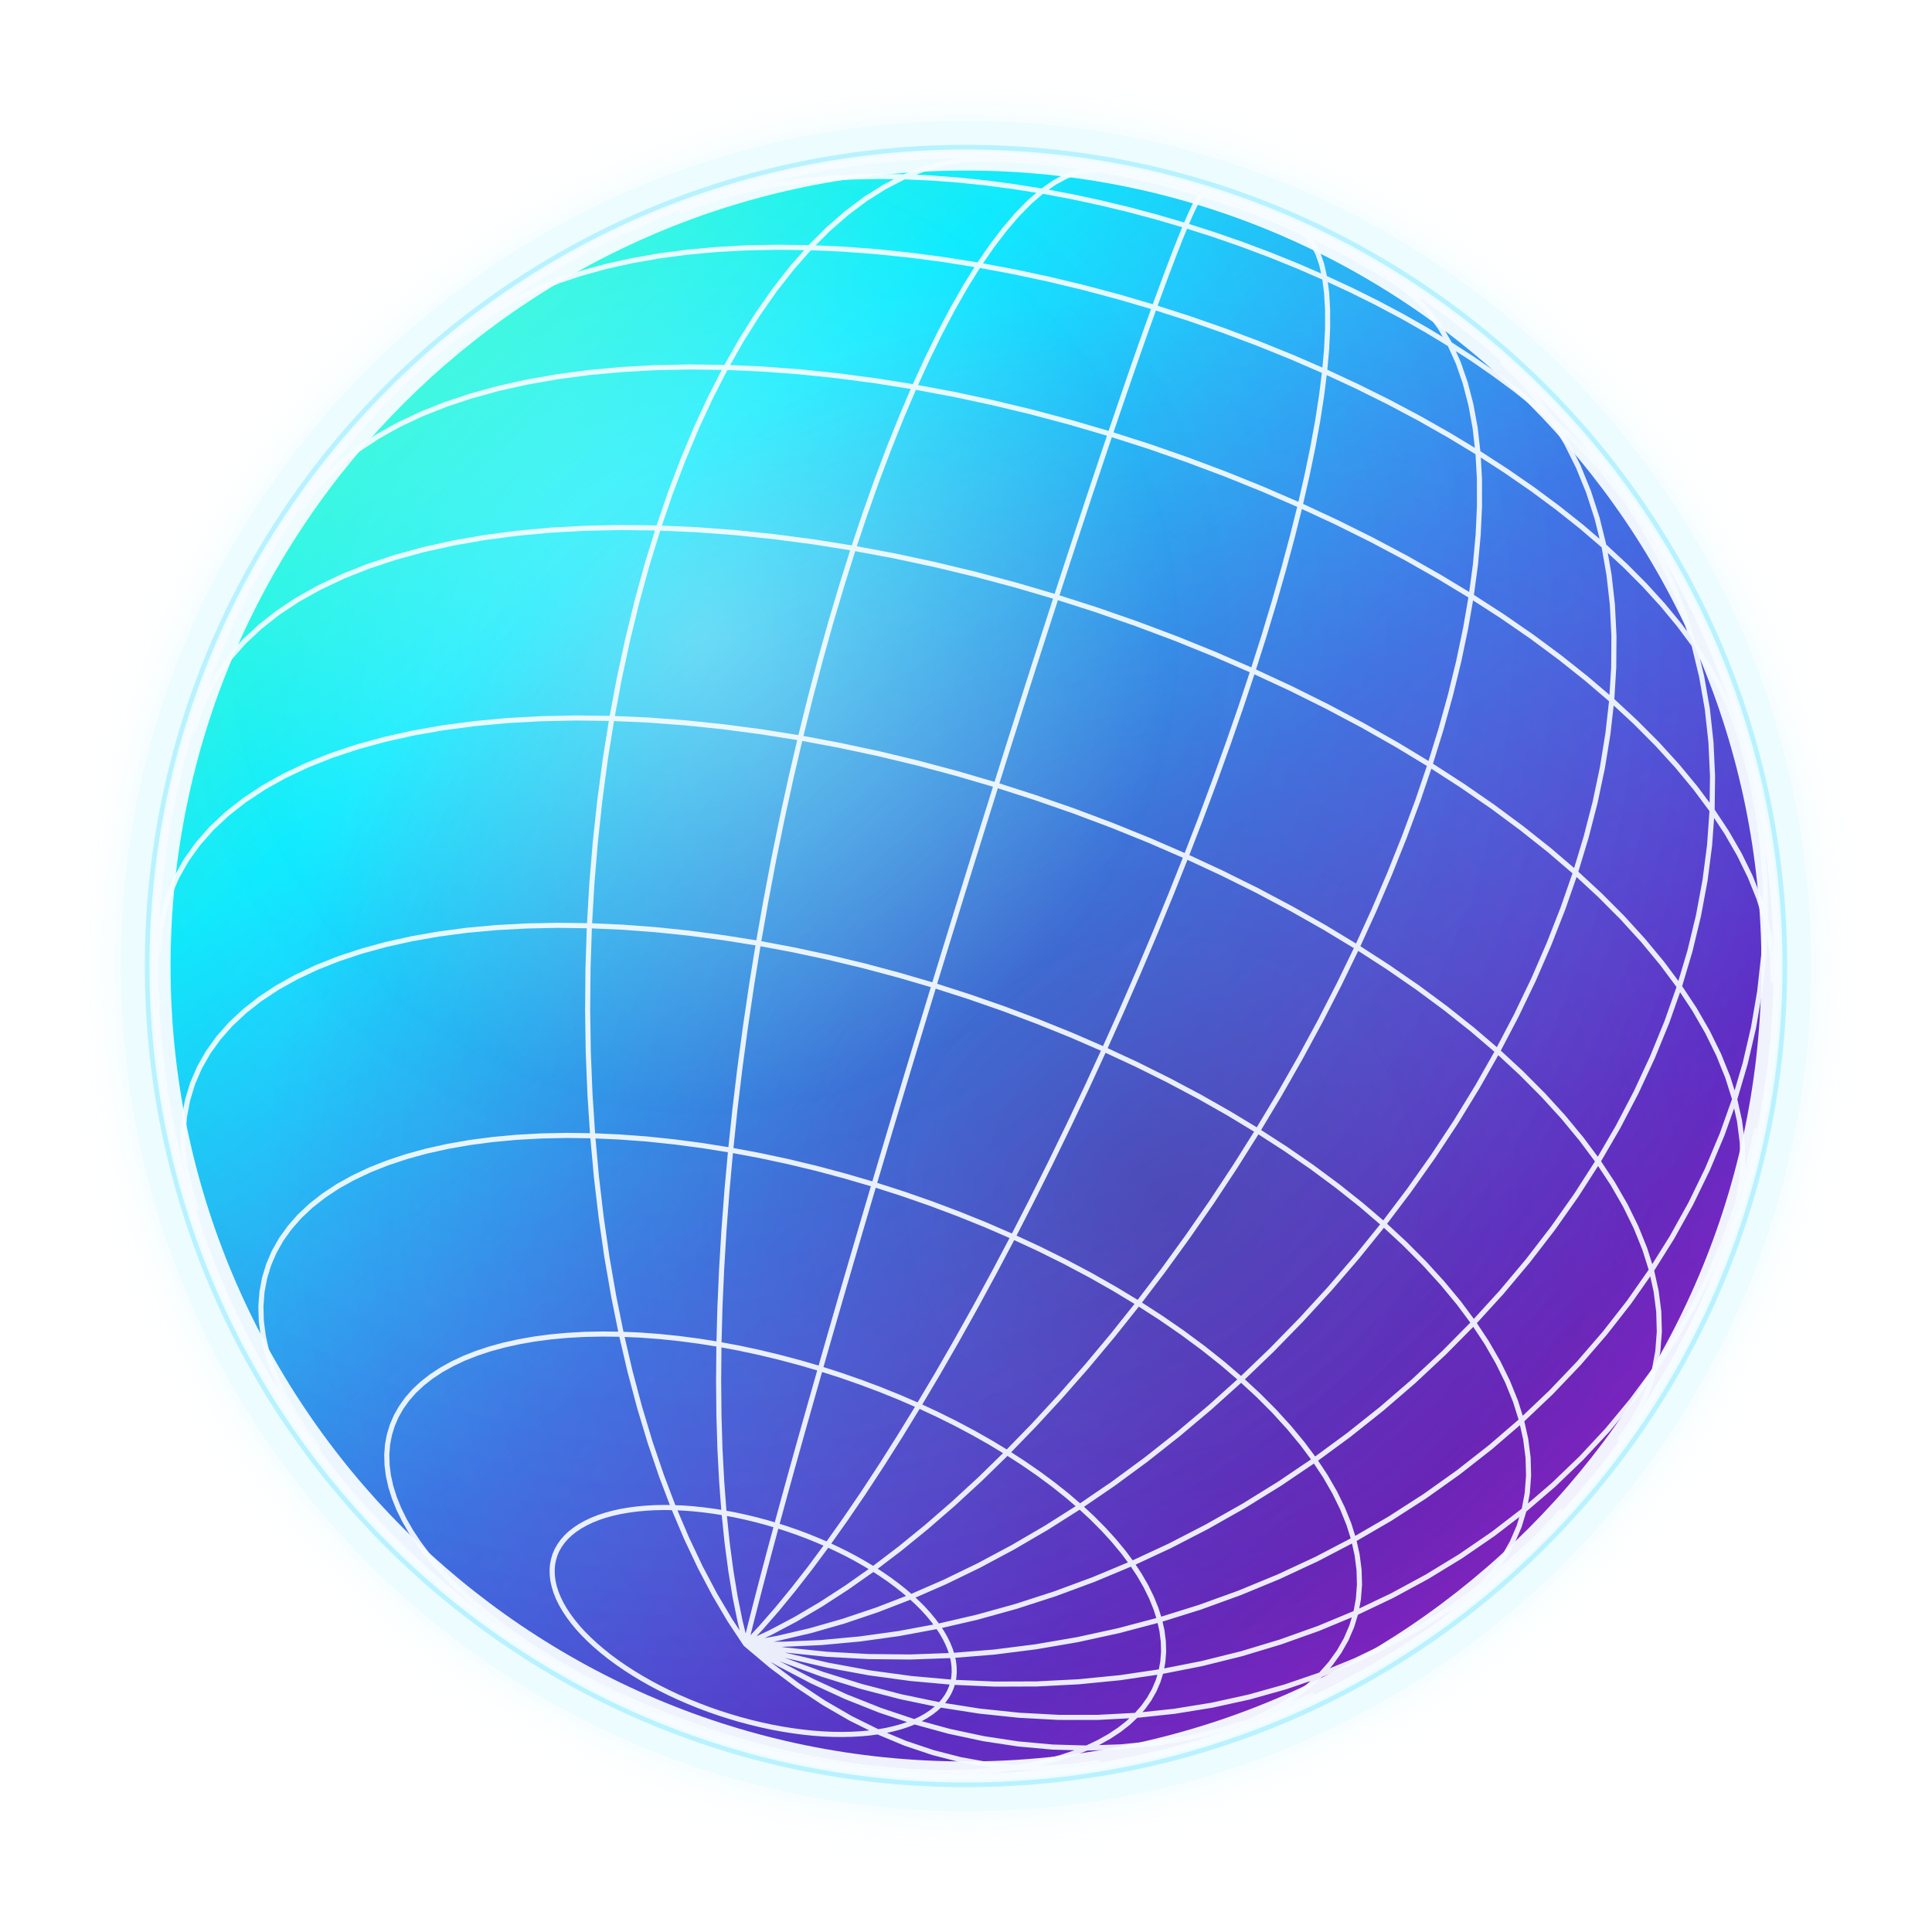
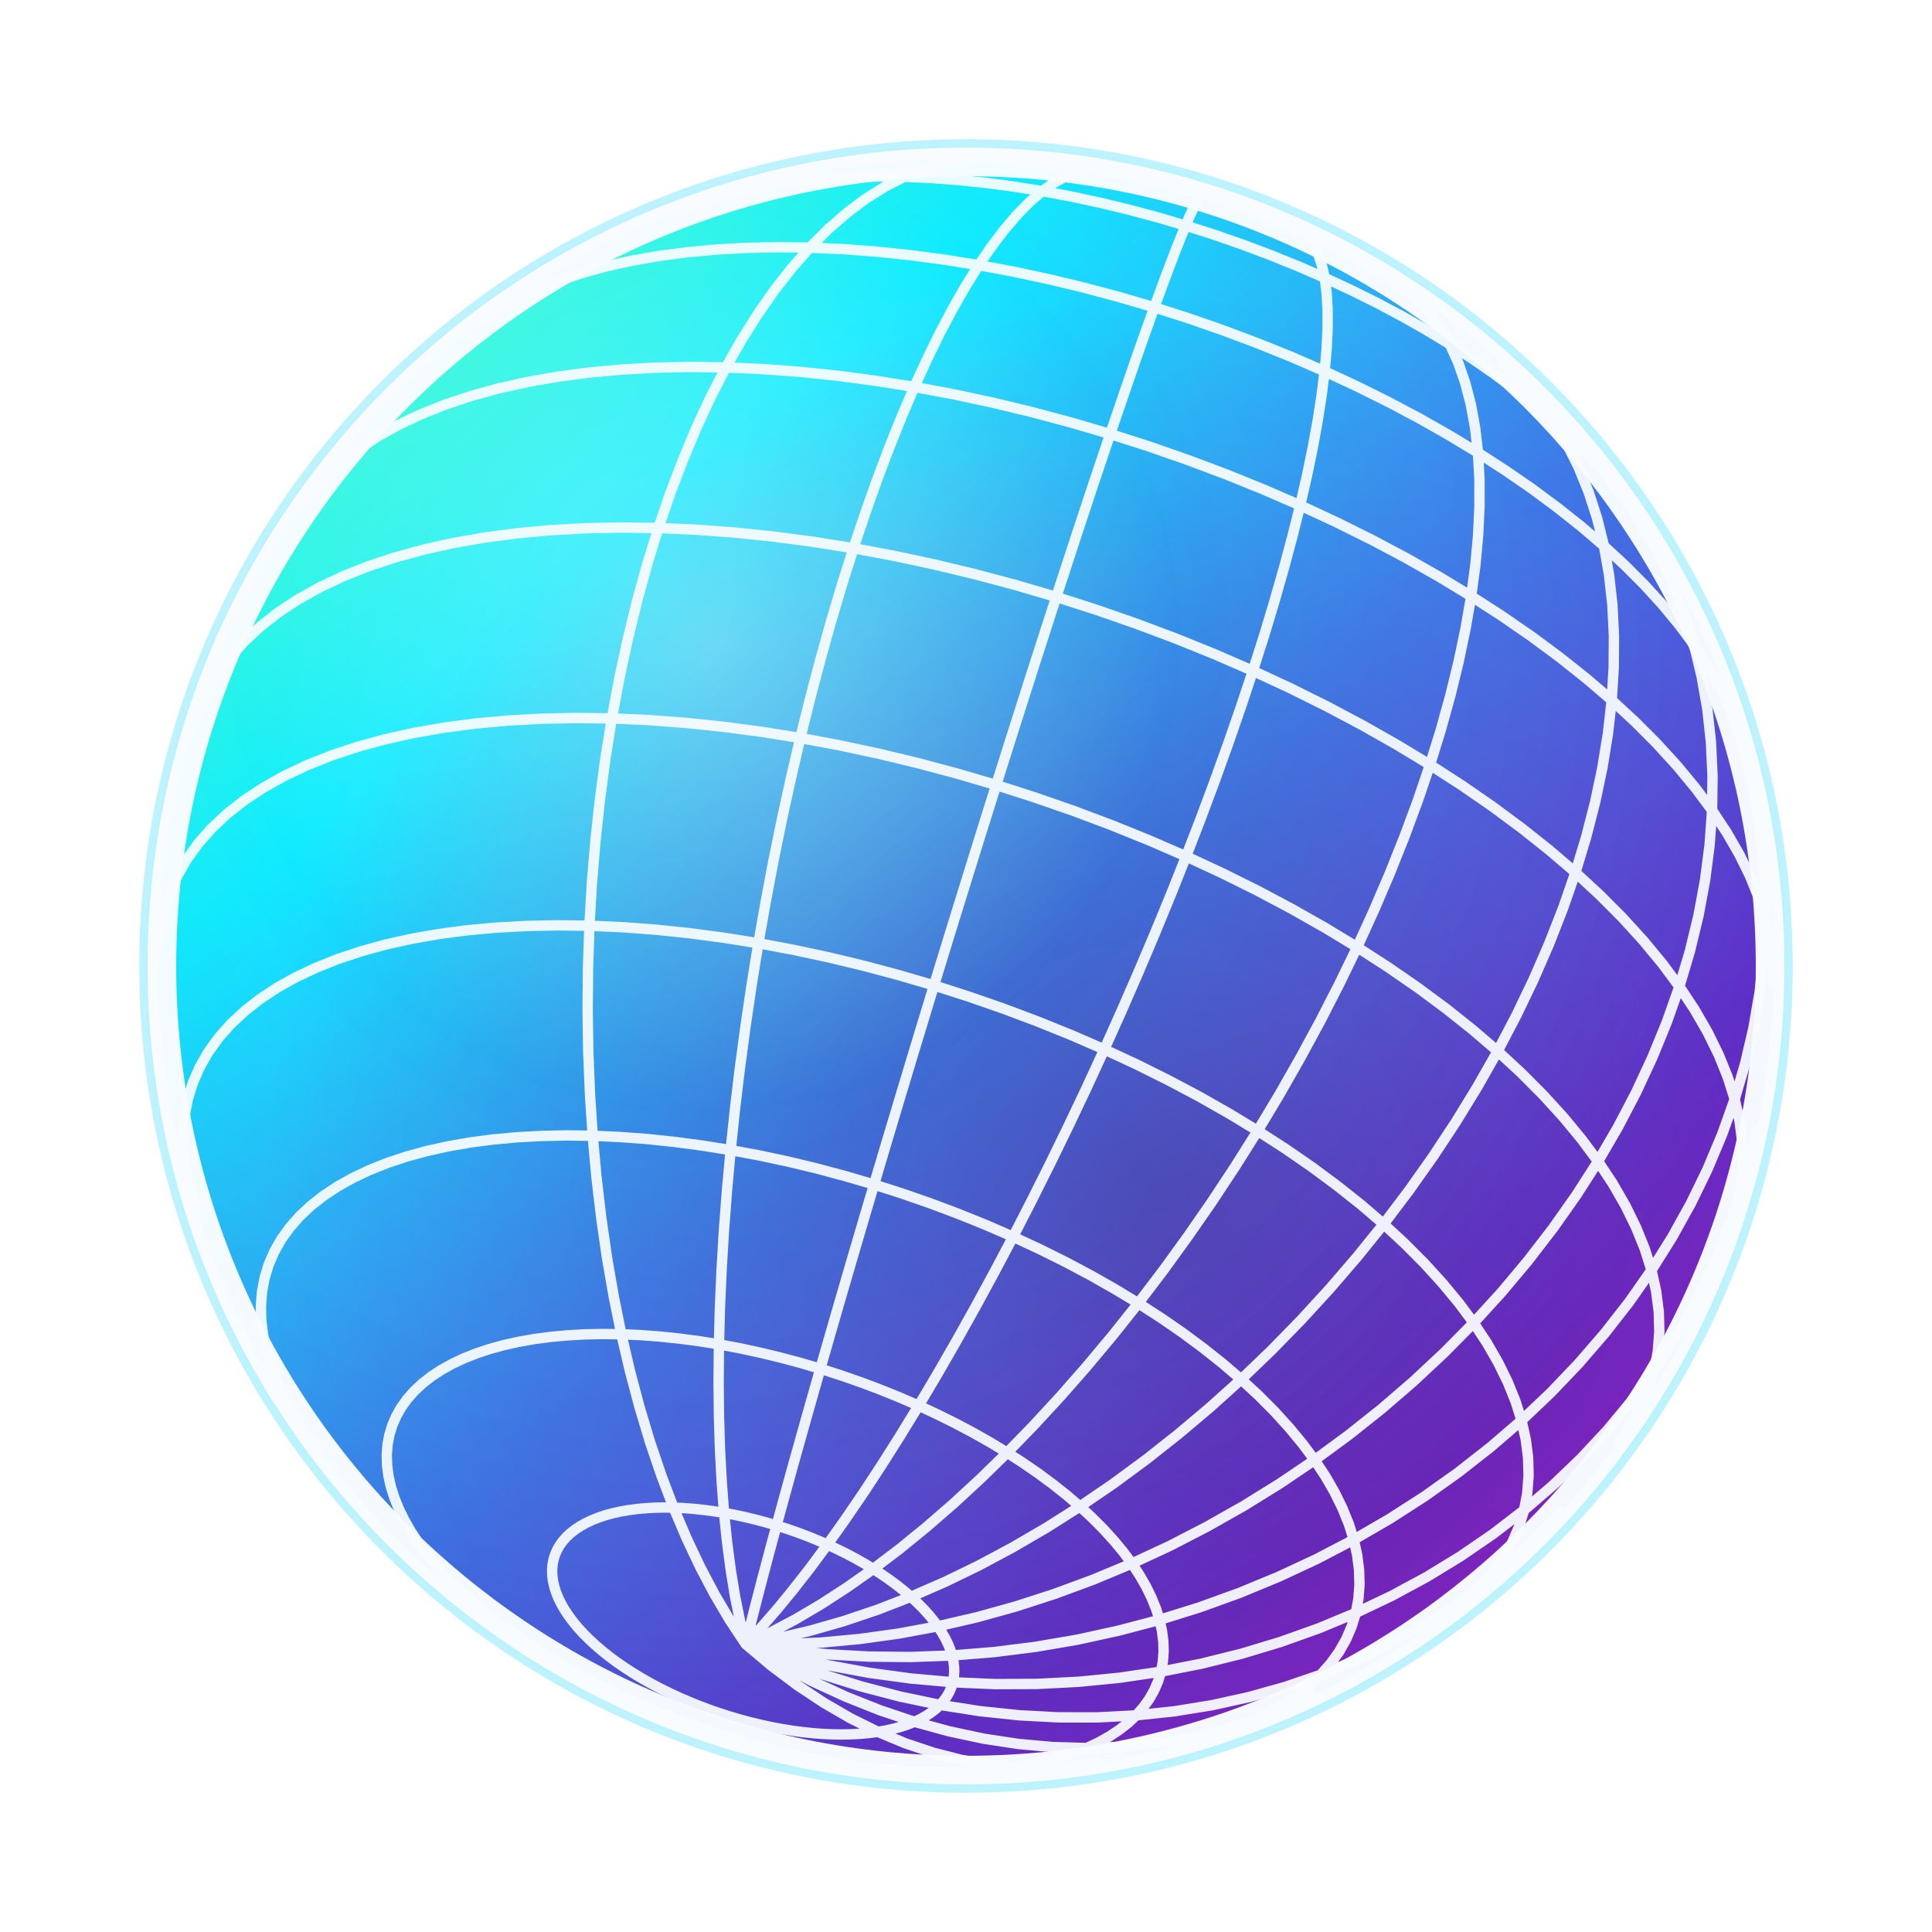
- <svg xmlns="http://www.w3.org/2000/svg" viewBox="0 0 512 512" fill="none" role="img" aria-hidden="true">
+ <svg xmlns="http://www.w3.org/2000/svg" viewBox="0 0 512 512" fill="none" role="img" aria-hidden="true" shape-rendering="geometricPrecision">
  <defs>
    <linearGradient id="porta-fill" x1="86" y1="72" x2="410" y2="430" gradientUnits="userSpaceOnUse">
      <stop offset="0" stop-color="#3DFFC8" />
      <stop offset="0.22" stop-color="#00EAFF" />
      <stop offset="0.55" stop-color="#3B7CFF" />
      <stop offset="0.82" stop-color="#7A3DFF" />
      <stop offset="1" stop-color="#BC29FF" />
    </linearGradient>
    <radialGradient id="porta-sheen" cx="34%" cy="30%" r="68%">
      <stop offset="0" stop-color="#FFFFFF" stop-opacity="0.38" />
      <stop offset="0.42" stop-color="#FFFFFF" stop-opacity="0.06" />
      <stop offset="1" stop-color="#0A0B1E" stop-opacity="0.18" />
    </radialGradient>
    <radialGradient id="porta-core" cx="62%" cy="64%" r="55%">
      <stop offset="0" stop-color="#1A0A3A" stop-opacity="0.35" />
      <stop offset="1" stop-color="#1A0A3A" stop-opacity="0" />
    </radialGradient>
-     <filter id="porta-glow" x="-20%" y="-20%" width="140%" height="140%">
-       <feGaussianBlur stdDeviation="6" result="b" />
-       <feMerge>
-         <feMergeNode in="b" />
-         <feMergeNode in="SourceGraphic" />
-       </feMerge>
-     </filter>
    <clipPath id="porta-disk">
      <circle cx="256" cy="256" r="214" />
    </clipPath>
  </defs>
-   <circle cx="256" cy="256" r="224" fill="#7BE8FF" opacity="0.14" filter="url(#porta-glow)" />
  <circle cx="256" cy="256" r="214" fill="url(#porta-fill)" />
  <circle cx="256" cy="256" r="214" fill="url(#porta-core)" />
  <circle cx="256" cy="256" r="214" fill="url(#porta-sheen)" />
-   <g clip-path="url(#porta-disk)" stroke="#F7FCFF" stroke-opacity="0.92" stroke-width="1.35" stroke-linecap="round" stroke-linejoin="round">
+   <g clip-path="url(#porta-disk)" stroke="#F7FCFF" stroke-opacity="0.94" stroke-width="2.75" stroke-linecap="round" stroke-linejoin="round">
    <path d="M 265.80 42.34 L 270.81 42.56 L 275.91 42.94 L 281.09 43.48 L 286.35 44.17 L 291.66 45.02 L 297.01 46.02 L 302.39 47.17 L 307.78 48.46 L 313.16 49.90 L 318.53 51.47 L 323.86 53.18 L 329.15 55.02 L 334.38 56.98 L 339.52 59.07 L 344.58 61.26 L 349.54 63.56 L 354.37 65.97 L 359.08 68.46 L 363.64 71.05 L 368.05 73.71 L 372.28 76.45 M 239.64 46.85 L 246.72 47.17 L 253.93 47.71 L 261.26 48.47 L 268.69 49.45 L 276.20 50.65 L 283.77 52.06 L 291.38 53.69 L 299.00 55.52 L 306.61 57.55 L 314.20 59.78 L 321.75 62.19 L 329.23 64.79 L 336.62 67.57 L 343.90 70.51 L 351.05 73.62 L 358.06 76.87 L 364.90 80.27 L 371.55 83.80 L 378.00 87.46 L 384.23 91.23 L 390.23 95.10 L 395.96 99.07 L 401.43 103.11 L 406.61 107.23 L 411.49 111.41 L 416.06 115.63 L 420.30 119.90 L 424.21 124.18 L 427.77 128.48 L 430.97 132.78 L 433.80 137.07 M 180.52 55.92 L 185.23 54.05 L 190.25 52.38 L 195.56 50.93 L 201.15 49.68 L 207.01 48.65 L 213.11 47.85 L 219.44 47.26 L 225.98 46.90 L 232.72 46.76 L 239.64 46.85 M 214.59 65.63 L 223.26 66.01 L 232.09 66.67 L 241.07 67.60 L 250.18 68.80 L 259.37 70.27 L 268.64 72.00 L 277.96 73.99 L 287.29 76.23 L 296.62 78.72 L 305.91 81.45 L 315.15 84.41 L 324.31 87.60 L 333.36 91.00 L 342.28 94.60 L 351.04 98.40 L 359.62 102.39 L 368.00 106.55 L 376.15 110.88 L 384.05 115.36 L 391.68 119.97 L 399.02 124.72 L 406.05 129.57 L 412.74 134.53 L 419.09 139.57 L 425.07 144.69 L 430.66 149.86 L 435.86 155.08 L 440.64 160.33 L 445.00 165.60 L 448.92 170.87 L 452.39 176.12 L 455.40 181.35 L 457.95 186.53 L 460.02 191.66 L 461.61 196.72 M 123.17 88.29 L 127.29 85.06 L 131.84 82.05 L 136.81 79.27 L 142.19 76.73 L 147.96 74.44 L 154.10 72.40 L 160.61 70.61 L 167.45 69.09 L 174.62 67.83 L 182.10 66.84 L 189.85 66.13 L 197.87 65.68 L 206.12 65.52 L 214.59 65.63 M 192.37 97.37 L 202.03 97.80 L 211.89 98.53 L 221.90 99.57 L 232.05 100.91 L 242.31 102.55 L 252.65 104.48 L 263.04 106.70 L 273.45 109.20 L 283.85 111.98 L 294.22 115.02 L 304.53 118.32 L 314.74 121.88 L 324.84 125.67 L 334.78 129.69 L 344.56 133.93 L 354.13 138.38 L 363.47 143.02 L 372.56 147.84 L 381.37 152.84 L 389.88 157.99 L 398.07 163.28 L 405.91 168.69 L 413.37 174.22 L 420.45 179.85 L 427.12 185.55 L 433.36 191.33 L 439.16 197.15 L 444.49 203.00 L 449.35 208.88 L 453.72 214.75 L 457.59 220.61 L 460.95 226.44 L 463.79 232.23 L 466.10 237.95 L 467.88 243.59 L 469.12 249.14 L 469.81 254.58 L 469.96 259.90 M 79.64 134.84 L 82.72 130.56 L 86.31 126.49 L 90.40 122.65 L 94.99 119.05 L 100.07 115.69 L 105.61 112.59 L 111.61 109.76 L 118.05 107.20 L 124.90 104.92 L 132.15 102.93 L 139.79 101.23 L 147.79 99.83 L 156.12 98.73 L 164.77 97.93 L 173.71 97.43 L 182.92 97.25 L 192.37 97.37 M 174.48 139.93 L 184.48 140.37 L 194.68 141.13 L 205.05 142.21 L 215.56 143.59 L 226.18 145.29 L 236.89 147.29 L 247.64 149.59 L 258.42 152.18 L 269.19 155.05 L 279.92 158.20 L 290.59 161.62 L 301.17 165.30 L 311.62 169.22 L 321.92 173.39 L 332.03 177.78 L 341.94 182.38 L 351.62 187.19 L 361.03 192.18 L 370.15 197.35 L 378.96 202.68 L 387.44 208.16 L 395.55 213.76 L 403.28 219.49 L 410.61 225.31 L 417.51 231.22 L 423.97 237.20 L 429.97 243.22 L 435.49 249.28 L 440.53 255.37 L 445.05 261.45 L 449.06 267.51 L 452.54 273.55 L 455.48 279.54 L 457.87 285.46 L 459.71 291.30 L 460.99 297.05 L 461.71 302.68 L 461.87 308.19 L 461.46 313.55 L 460.49 318.75 L 458.95 323.79 M 51.51 193.25 L 53.05 188.21 L 55.14 183.37 L 57.77 178.72 L 60.96 174.28 L 64.67 170.07 L 68.92 166.10 L 73.67 162.37 L 78.92 158.89 L 84.66 155.69 L 90.87 152.75 L 97.53 150.10 L 104.63 147.75 L 112.14 145.68 L 120.05 143.92 L 128.32 142.47 L 136.95 141.33 L 145.91 140.50 L 155.16 139.99 L 164.69 139.80 L 174.48 139.93 M 162.14 190.39 L 171.81 190.82 L 181.66 191.56 L 191.68 192.60 L 201.83 193.94 L 212.09 195.57 L 222.43 197.51 L 232.81 199.72 L 243.22 202.22 L 253.63 205.00 L 264.00 208.04 L 274.30 211.35 L 284.52 214.90 L 294.61 218.69 L 304.56 222.71 L 314.33 226.95 L 323.90 231.40 L 333.25 236.04 L 342.34 240.87 L 351.15 245.86 L 359.66 251.01 L 367.84 256.30 L 375.68 261.71 L 383.15 267.24 L 390.23 272.87 L 396.89 278.57 L 403.14 284.35 L 408.93 290.17 L 414.27 296.02 L 419.13 301.90 L 423.50 307.77 L 427.37 313.63 L 430.73 319.46 L 433.57 325.25 L 435.88 330.97 L 437.66 336.61 L 438.89 342.16 L 439.59 347.60 L 439.74 352.92 L 439.34 358.10 L 438.41 363.13 L 436.93 367.99 L 434.91 372.67 L 432.36 377.16 L 429.28 381.44 M 42.04 252.10 L 42.43 246.92 L 43.37 241.89 L 44.85 237.03 L 46.87 232.35 L 49.42 227.86 L 52.49 223.58 L 56.08 219.51 L 60.18 215.67 L 64.77 212.07 L 69.85 208.71 L 75.39 205.61 L 81.39 202.78 L 87.82 200.22 L 94.68 197.94 L 101.93 195.95 L 109.57 194.25 L 117.56 192.85 L 125.90 191.75 L 134.54 190.95 L 143.49 190.46 L 152.69 190.27 L 162.14 190.39 M 156.20 245.33 L 164.87 245.71 L 173.70 246.37 L 182.68 247.30 L 191.79 248.51 L 200.98 249.97 L 210.25 251.71 L 219.57 253.70 L 228.90 255.94 L 238.23 258.43 L 247.52 261.15 L 256.76 264.12 L 265.92 267.30 L 274.97 270.70 L 283.89 274.30 L 292.65 278.11 L 301.23 282.09 L 309.61 286.26 L 317.76 290.58 L 325.66 295.06 L 333.29 299.68 L 340.63 304.42 L 347.66 309.27 L 354.35 314.23 L 360.70 319.27 L 366.68 324.39 L 372.27 329.57 L 377.47 334.79 L 382.25 340.04 L 386.61 345.30 L 390.53 350.57 L 394.00 355.82 L 397.01 361.05 L 399.56 366.24 L 401.63 371.37 L 403.22 376.43 L 404.33 381.40 L 404.96 386.28 L 405.09 391.05 L 404.74 395.69 L 403.90 400.20 L 402.57 404.56 L 400.76 408.75 L 398.47 412.78 L 395.72 416.62 L 392.50 420.27 L 388.83 423.71 L 384.71 426.94 M 51.98 320.34 L 50.39 315.28 L 49.28 310.30 L 48.65 305.42 L 48.52 300.66 L 48.87 296.01 L 49.72 291.50 L 51.04 287.15 L 52.85 282.95 L 55.14 278.92 L 57.89 275.08 L 61.11 271.43 L 64.79 267.99 L 68.90 264.76 L 73.45 261.75 L 78.42 258.98 L 83.80 256.44 L 89.57 254.14 L 95.72 252.10 L 102.22 250.31 L 109.07 248.79 L 116.23 247.53 L 123.71 246.54 L 131.46 245.83 L 139.48 245.39 L 147.73 245.22 L 156.20 245.33 M 157.07 300.99 L 164.14 301.31 L 171.36 301.84 L 178.69 302.61 L 186.12 303.59 L 193.63 304.79 L 201.20 306.20 L 208.80 307.82 L 216.42 309.65 L 224.04 311.69 L 231.63 313.91 L 239.17 316.33 L 246.65 318.93 L 254.04 321.71 L 261.32 324.65 L 268.48 327.76 L 275.48 331.01 L 282.32 334.41 L 288.98 337.94 L 295.43 341.60 L 301.66 345.37 L 307.65 349.24 L 313.39 353.20 L 318.86 357.25 L 324.04 361.37 L 328.92 365.55 L 333.49 369.77 L 337.73 374.03 L 341.63 378.32 L 345.19 382.62 L 348.39 386.92 L 351.23 391.21 L 353.69 395.48 L 355.76 399.71 L 357.46 403.90 L 358.76 408.03 L 359.66 412.10 L 360.17 416.08 L 360.28 419.97 L 359.99 423.76 L 359.31 427.44 L 358.22 431.00 L 356.75 434.43 L 354.88 437.72 L 352.63 440.85 L 350.00 443.83 L 347.00 446.64 L 343.64 449.28 L 339.92 451.73 L 335.87 454.00 L 331.48 456.08 L 326.77 457.95 L 321.75 459.62 M 84.23 383.52 L 81.03 379.22 L 78.20 374.93 L 75.74 370.66 L 73.66 366.42 L 71.97 362.24 L 70.67 358.11 L 69.76 354.04 L 69.25 350.06 L 69.14 346.17 L 69.43 342.37 L 70.12 338.69 L 71.20 335.14 L 72.68 331.71 L 74.55 328.42 L 76.80 325.29 L 79.42 322.31 L 82.42 319.50 L 85.79 316.86 L 89.50 314.40 L 93.56 312.14 L 97.95 310.06 L 102.66 308.19 L 107.68 306.52 L 112.99 305.06 L 118.58 303.82 L 124.43 302.79 L 130.53 301.99 L 136.86 301.40 L 143.41 301.04 L 150.15 300.90 L 157.07 300.99 M 164.67 353.59 L 169.67 353.81 L 174.78 354.19 L 179.96 354.73 L 185.22 355.42 L 190.53 356.27 L 195.88 357.27 L 201.25 358.42 L 206.64 359.72 L 212.03 361.15 L 217.40 362.73 L 222.73 364.44 L 228.02 366.28 L 233.24 368.24 L 238.39 370.32 L 243.45 372.51 L 248.40 374.82 L 253.24 377.22 L 257.95 379.72 L 262.51 382.30 L 266.91 384.97 L 271.15 387.71 L 275.21 390.51 L 279.07 393.37 L 282.74 396.28 L 286.19 399.24 L 289.42 402.22 L 292.42 405.24 L 295.18 408.27 L 297.70 411.31 L 299.96 414.35 L 301.96 417.38 L 303.70 420.40 L 305.17 423.40 L 306.37 426.36 L 307.29 429.28 L 307.93 432.15 L 308.29 434.97 L 308.37 437.72 L 308.16 440.40 L 307.68 443.00 L 306.91 445.52 L 305.87 447.94 L 304.55 450.27 L 302.96 452.49 L 301.10 454.59 L 298.98 456.58 L 296.60 458.44 L 293.97 460.18 L 291.10 461.78 L 288.00 463.25 L 284.67 464.58 L 281.12 465.75 L 277.36 466.79 L 273.41 467.67 L 269.27 468.39 L 264.96 468.96 L 260.48 469.38 L 255.85 469.63 L 251.09 469.73 L 246.20 469.66 L 241.19 469.44 L 236.09 469.06 L 230.91 468.52 L 225.65 467.83 L 220.34 466.98 L 214.99 465.98 L 209.61 464.83 L 204.22 463.54 L 198.84 462.10 L 193.47 460.53 L 188.14 458.82 L 182.85 456.98 L 177.62 455.02 L 172.48 452.93 L 167.42 450.74 L 162.46 448.44 L 157.63 446.03 L 152.92 443.54 L 148.36 440.95 L 143.95 438.29 L 139.72 435.55 L 135.66 432.74 L 131.79 429.88 L 128.13 426.97 L 124.68 424.02 L 121.45 421.03 L 118.45 418.02 L 115.69 414.98 L 113.17 411.94 L 110.91 408.90 L 108.90 405.87 L 107.16 402.85 L 105.69 399.86 L 104.50 396.90 L 103.58 393.98 L 102.94 391.10 L 102.58 388.29 L 102.50 385.53 L 102.70 382.85 L 103.19 380.25 L 103.96 377.73 L 105.00 375.31 L 106.32 372.99 L 107.91 370.77 L 109.77 368.66 L 111.89 366.67 L 114.27 364.81 L 116.90 363.07 L 119.77 361.47 L 122.87 360.00 L 126.20 358.68 L 129.75 357.50 L 133.50 356.47 L 137.46 355.59 L 141.60 354.86 L 145.91 354.29 L 150.39 353.88 L 155.01 353.62 L 159.78 353.53 L 164.67 353.59 M 178.50 399.54 L 181.09 399.65 L 183.73 399.85 L 186.41 400.13 L 189.13 400.49 L 191.88 400.93 L 194.65 401.44 L 197.44 402.04 L 200.23 402.71 L 203.01 403.45 L 205.79 404.27 L 208.55 405.15 L 211.29 406.10 L 214.00 407.12 L 216.66 408.20 L 219.28 409.33 L 221.84 410.53 L 224.35 411.77 L 226.78 413.06 L 229.15 414.40 L 231.43 415.78 L 233.62 417.20 L 235.72 418.65 L 237.72 420.13 L 239.62 421.64 L 241.40 423.17 L 243.07 424.71 L 244.63 426.27 L 246.06 427.84 L 247.36 429.42 L 248.53 430.99 L 249.57 432.56 L 250.47 434.12 L 251.23 435.67 L 251.85 437.20 L 252.32 438.72 L 252.66 440.20 L 252.84 441.66 L 252.88 443.09 L 252.78 444.47 L 252.53 445.82 L 252.13 447.12 L 251.59 448.38 L 250.91 449.58 L 250.08 450.73 L 249.12 451.82 L 248.02 452.85 L 246.79 453.81 L 245.43 454.71 L 243.95 455.54 L 242.34 456.30 L 240.61 456.99 L 238.78 457.60 L 236.83 458.13 L 234.79 458.59 L 232.65 458.96 L 230.41 459.26 L 228.10 459.47 L 225.70 459.60 L 223.23 459.65 L 220.70 459.62 L 218.11 459.51 L 215.47 459.31 L 212.79 459.03 L 210.07 458.67 L 207.32 458.23 L 204.55 457.72 L 201.76 457.12 L 198.97 456.45 L 196.19 455.71 L 193.41 454.89 L 190.65 454.01 L 187.91 453.06 L 185.21 452.04 L 182.54 450.96 L 179.92 449.83 L 177.36 448.63 L 174.85 447.39 L 172.42 446.10 L 170.06 444.76 L 167.78 443.38 L 165.58 441.96 L 163.48 440.51 L 161.48 439.03 L 159.59 437.52 L 157.80 435.99 L 156.13 434.45 L 154.57 432.89 L 153.14 431.32 L 151.84 429.74 L 150.67 428.17 L 149.63 426.60 L 148.73 425.04 L 147.97 423.49 L 147.35 421.95 L 146.88 420.44 L 146.54 418.96 L 146.36 417.50 L 146.32 416.07 L 146.42 414.68 L 146.68 413.34 L 147.07 412.04 L 147.61 410.78 L 148.30 409.58 L 149.12 408.43 L 150.08 407.34 L 151.18 406.31 L 152.41 405.35 L 153.77 404.45 L 155.26 403.62 L 156.86 402.86 L 158.59 402.17 L 160.42 401.56 L 162.37 401.03 L 164.41 400.57 L 166.56 400.20 L 168.79 399.90 L 171.11 399.69 L 173.50 399.55 L 175.97 399.50 L 178.50 399.54 M 265.80 42.34 L 260.57 42.07 L 255.32 42.39 L 250.07 43.30 L 244.84 44.79 L 239.64 46.85 L 234.49 49.50 L 229.39 52.70 L 224.37 56.47 L 219.43 60.78 L 214.59 65.63 L 209.87 70.99 L 205.27 76.87 L 200.82 83.24 L 196.51 90.08 L 192.37 97.37 L 188.40 105.10 L 184.61 113.24 L 181.03 121.78 L 177.64 130.68 L 174.48 139.93 L 171.53 149.49 L 168.82 159.35 L 166.35 169.47 L 164.12 179.82 L 162.14 190.39 L 160.42 201.14 L 158.97 212.04 L 157.78 223.05 L 156.85 234.16 L 156.20 245.33 L 155.83 256.53 L 155.73 267.72 L 155.90 278.88 L 156.35 289.98 L 157.07 300.99 L 158.06 311.88 L 159.32 322.61 L 160.84 333.16 L 162.63 343.49 L 164.67 353.59 L 166.96 363.42 L 169.50 372.96 L 172.27 382.17 L 175.28 391.04 L 178.50 399.54 L 181.94 407.64 L 185.58 415.33 L 189.41 422.59 L 193.42 429.38 L 197.61 435.70 M 294.49 45.62 L 291.66 45.02 L 288.73 44.99 L 285.71 45.54 L 282.61 46.67 L 279.44 48.38 L 276.20 50.65 L 272.91 53.48 L 269.57 56.87 L 266.20 60.81 L 262.80 65.28 L 259.37 70.27 L 255.94 75.77 L 252.51 81.77 L 249.09 88.24 L 245.69 95.18 L 242.31 102.55 L 238.98 110.35 L 235.69 118.54 L 232.45 127.11 L 229.28 136.04 L 226.18 145.29 L 223.17 154.85 L 220.24 164.68 L 217.42 174.77 L 214.70 185.07 L 212.09 195.57 L 209.60 206.24 L 207.24 217.04 L 205.01 227.95 L 202.93 238.94 L 200.98 249.97 L 199.19 261.02 L 197.56 272.06 L 196.08 283.05 L 194.77 293.97 L 193.63 304.79 L 192.66 315.47 L 191.86 325.98 L 191.24 336.31 L 190.79 346.42 L 190.53 356.27 L 190.44 365.86 L 190.53 375.14 L 190.80 384.09 L 191.26 392.70 L 191.88 400.93 L 192.69 408.76 L 193.67 416.17 L 194.81 423.15 L 196.13 429.66 L 197.61 435.70 M 318.89 51.48 L 318.53 51.47 L 318.00 52.02 L 317.30 53.13 L 316.43 54.80 L 315.40 57.01 L 314.20 59.78 L 312.85 63.08 L 311.34 66.90 L 309.68 71.25 L 307.87 76.11 L 305.91 81.45 L 303.82 87.28 L 301.60 93.56 L 299.26 100.30 L 296.80 107.46 L 294.22 115.02 L 291.54 122.98 L 288.76 131.29 L 285.90 139.95 L 282.95 148.93 L 279.92 158.20 L 276.84 167.74 L 273.69 177.52 L 270.50 187.52 L 267.26 197.70 L 264.00 208.04 L 260.71 218.52 L 257.41 229.10 L 254.11 239.75 L 250.81 250.44 L 247.52 261.15 L 244.26 271.85 L 241.03 282.51 L 237.85 293.09 L 234.71 303.57 L 231.63 313.91 L 228.62 324.10 L 225.68 334.11 L 222.82 343.90 L 220.06 353.45 L 217.40 362.73 L 214.84 371.72 L 212.39 380.39 L 210.06 388.72 L 207.86 396.69 L 205.79 404.27 L 203.86 411.44 L 202.07 418.19 L 200.43 424.50 L 198.94 430.34 L 197.61 435.70 M 342.54 60.37 L 344.58 61.26 L 346.38 62.68 L 347.93 64.64 L 349.23 67.12 L 350.27 70.11 L 351.05 73.62 L 351.57 77.62 L 351.83 82.12 L 351.83 87.09 L 351.57 92.52 L 351.04 98.40 L 350.25 104.72 L 349.21 111.45 L 347.91 118.57 L 346.36 126.07 L 344.56 133.93 L 342.51 142.12 L 340.23 150.63 L 337.72 159.42 L 334.99 168.48 L 332.03 177.78 L 328.87 187.29 L 325.51 196.99 L 321.96 206.85 L 318.23 216.85 L 314.33 226.95 L 310.27 237.13 L 306.06 247.37 L 301.71 257.63 L 297.24 267.88 L 292.65 278.11 L 287.97 288.27 L 283.19 298.34 L 278.34 308.30 L 273.43 318.11 L 268.48 327.76 L 263.48 337.20 L 258.47 346.43 L 253.45 355.40 L 248.44 364.11 L 243.45 372.51 L 238.49 380.60 L 233.58 388.35 L 228.74 395.73 L 223.96 402.73 L 219.28 409.33 L 214.70 415.51 L 210.22 421.25 L 205.88 426.54 L 201.67 431.36 L 197.61 435.70 M 368.05 73.71 L 371.94 76.25 L 375.51 79.28 L 378.76 82.79 L 381.67 86.78 L 384.23 91.23 L 386.45 96.13 L 388.30 101.47 L 389.80 107.24 L 390.93 113.41 L 391.68 119.97 L 392.07 126.91 L 392.08 134.20 L 391.72 141.82 L 390.99 149.76 L 389.88 157.99 L 388.41 166.48 L 386.58 175.23 L 384.39 184.19 L 381.85 193.35 L 378.96 202.68 L 375.74 212.16 L 372.18 221.76 L 368.31 231.45 L 364.13 241.21 L 359.66 251.01 L 354.90 260.82 L 349.87 270.62 L 344.58 280.38 L 339.05 290.08 L 333.29 299.68 L 327.32 309.16 L 321.16 318.49 L 314.81 327.65 L 308.31 336.62 L 301.66 345.37 L 294.89 353.87 L 288.01 362.10 L 281.04 370.04 L 274.00 377.67 L 266.91 384.97 L 259.80 391.91 L 252.67 398.48 L 245.55 404.66 L 238.47 410.43 L 231.43 415.78 L 224.45 420.69 L 217.57 425.15 L 210.78 429.15 L 204.13 432.67 L 197.61 435.70 M 398.17 96.05 L 403.02 100.75 L 407.46 105.87 L 411.49 111.41 L 415.10 117.34 L 418.26 123.65 L 420.98 130.33 L 423.25 137.34 L 425.07 144.69 L 426.41 152.34 L 427.30 160.27 L 427.71 168.47 L 427.65 176.90 L 427.12 185.55 L 426.12 194.40 L 424.66 203.41 L 422.73 212.57 L 420.34 221.85 L 417.51 231.22 L 414.23 240.66 L 410.52 250.14 L 406.39 259.64 L 401.84 269.12 L 396.89 278.57 L 391.56 287.96 L 385.86 297.27 L 379.80 306.45 L 373.40 315.50 L 366.68 324.39 L 359.65 333.09 L 352.34 341.58 L 344.77 349.83 L 336.96 357.83 L 328.92 365.55 L 320.68 372.96 L 312.26 380.06 L 303.70 386.82 L 295.00 393.22 L 286.19 399.24 L 277.30 404.87 L 268.35 410.09 L 259.37 414.89 L 250.38 419.25 L 241.40 423.17 L 232.47 426.62 L 223.60 429.61 L 214.81 432.13 L 206.14 434.16 L 197.61 435.70 M 425.89 126.10 L 430.97 132.78 L 435.56 139.80 L 439.67 147.14 L 443.27 154.78 L 446.35 162.70 L 448.92 170.87 L 450.95 179.27 L 452.46 187.88 L 453.42 196.69 L 453.84 205.65 L 453.72 214.75 L 453.06 223.97 L 451.86 233.27 L 450.12 242.63 L 447.85 252.04 L 445.05 261.45 L 441.74 270.84 L 437.91 280.20 L 433.59 289.49 L 428.78 298.69 L 423.50 307.77 L 417.76 316.71 L 411.57 325.49 L 404.96 334.07 L 397.94 342.44 L 390.53 350.57 L 382.75 358.44 L 374.63 366.03 L 366.18 373.32 L 357.42 380.29 L 348.39 386.92 L 339.11 393.19 L 329.60 399.08 L 319.88 404.58 L 310.00 409.68 L 299.96 414.35 L 289.80 418.59 L 279.55 422.38 L 269.24 425.72 L 258.89 428.59 L 248.53 430.99 L 238.19 432.91 L 227.90 434.34 L 217.69 435.29 L 207.59 435.74 L 197.61 435.70 M 458.65 187.74 L 461.61 196.72 L 464.01 205.87 L 465.85 215.16 L 467.10 224.56 L 467.78 234.04 L 467.88 243.59 L 467.40 253.17 L 466.34 262.76 L 464.70 272.33 L 462.49 281.85 L 459.71 291.30 L 456.37 300.66 L 452.49 309.89 L 448.07 318.98 L 443.12 327.89 L 437.66 336.61 L 431.70 345.11 L 425.25 353.36 L 418.35 361.34 L 411.00 369.04 L 403.22 376.43 L 395.04 383.48 L 386.48 390.19 L 377.57 396.53 L 368.32 402.48 L 358.76 408.03 L 348.92 413.17 L 338.82 417.87 L 328.50 422.13 L 317.98 425.94 L 307.29 429.28 L 296.46 432.14 L 285.52 434.53 L 274.49 436.42 L 263.42 437.82 L 252.32 438.72 L 241.24 439.12 L 230.20 439.01 L 219.22 438.41 L 208.35 437.30 L 197.61 435.70 M 465.47 299.63 L 463.26 309.26 L 460.49 318.75 L 457.15 328.07 L 453.26 337.20 L 448.83 346.09 L 443.88 354.75 L 438.41 363.13 L 432.43 371.21 L 425.98 378.99 L 419.06 386.42 L 411.69 393.50 L 403.90 400.20 L 395.70 406.50 L 387.11 412.40 L 378.17 417.86 L 368.89 422.88 L 359.31 427.44 L 349.44 431.54 L 339.31 435.15 L 328.96 438.27 L 318.40 440.89 L 307.68 443.00 L 296.81 444.61 L 285.83 445.69 L 274.77 446.26 L 263.66 446.30 L 252.53 445.82 L 241.40 444.82 L 230.32 443.31 L 219.31 441.28 L 208.39 438.74 L 197.61 435.70 M 413.69 400.62 L 407.04 407.59 L 399.96 414.15 L 392.50 420.27 L 384.66 425.94 L 376.47 431.14 L 367.94 435.87 L 359.11 440.10 L 350.00 443.83 L 340.63 447.04 L 331.03 449.73 L 321.22 451.89 L 311.23 453.51 L 301.10 454.59 L 290.84 455.13 L 280.48 455.12 L 270.05 454.56 L 259.59 453.46 L 249.12 451.82 L 238.67 449.64 L 228.26 446.93 L 217.93 443.70 L 207.70 439.95 L 197.61 435.70 M 347.58 449.33 L 339.64 452.97 L 331.48 456.08 L 323.10 458.63 L 314.54 460.63 L 305.82 462.07 L 296.97 462.94 L 288.00 463.25 L 278.94 462.99 L 269.82 462.16 L 260.67 460.77 L 251.50 458.81 L 242.34 456.30 L 233.22 453.24 L 224.16 449.64 L 215.19 445.51 L 206.33 440.86 L 197.61 435.70 M 290.97 467.10 L 283.81 468.11 L 276.57 468.54 L 269.27 468.39 L 261.94 467.66 L 254.59 466.34 L 247.24 464.45 L 239.92 461.99 L 232.65 458.96 L 225.43 455.38 L 218.30 451.25 L 211.28 446.59 L 204.37 441.40 L 197.61 435.70" />
  </g>
-   <circle cx="256" cy="256" r="213.3" stroke="#F7FCFF" stroke-width="5" stroke-opacity="0.95" />
-   <circle cx="256" cy="256" r="217" stroke="#7BE8FF" stroke-width="1.25" stroke-opacity="0.45" />
+   <circle cx="256" cy="256" r="213.3" stroke="#F7FCFF" stroke-width="8" stroke-opacity="0.98" />
+   <circle cx="256" cy="256" r="218" stroke="#7BE8FF" stroke-width="2.2" stroke-opacity="0.5" />
</svg>
